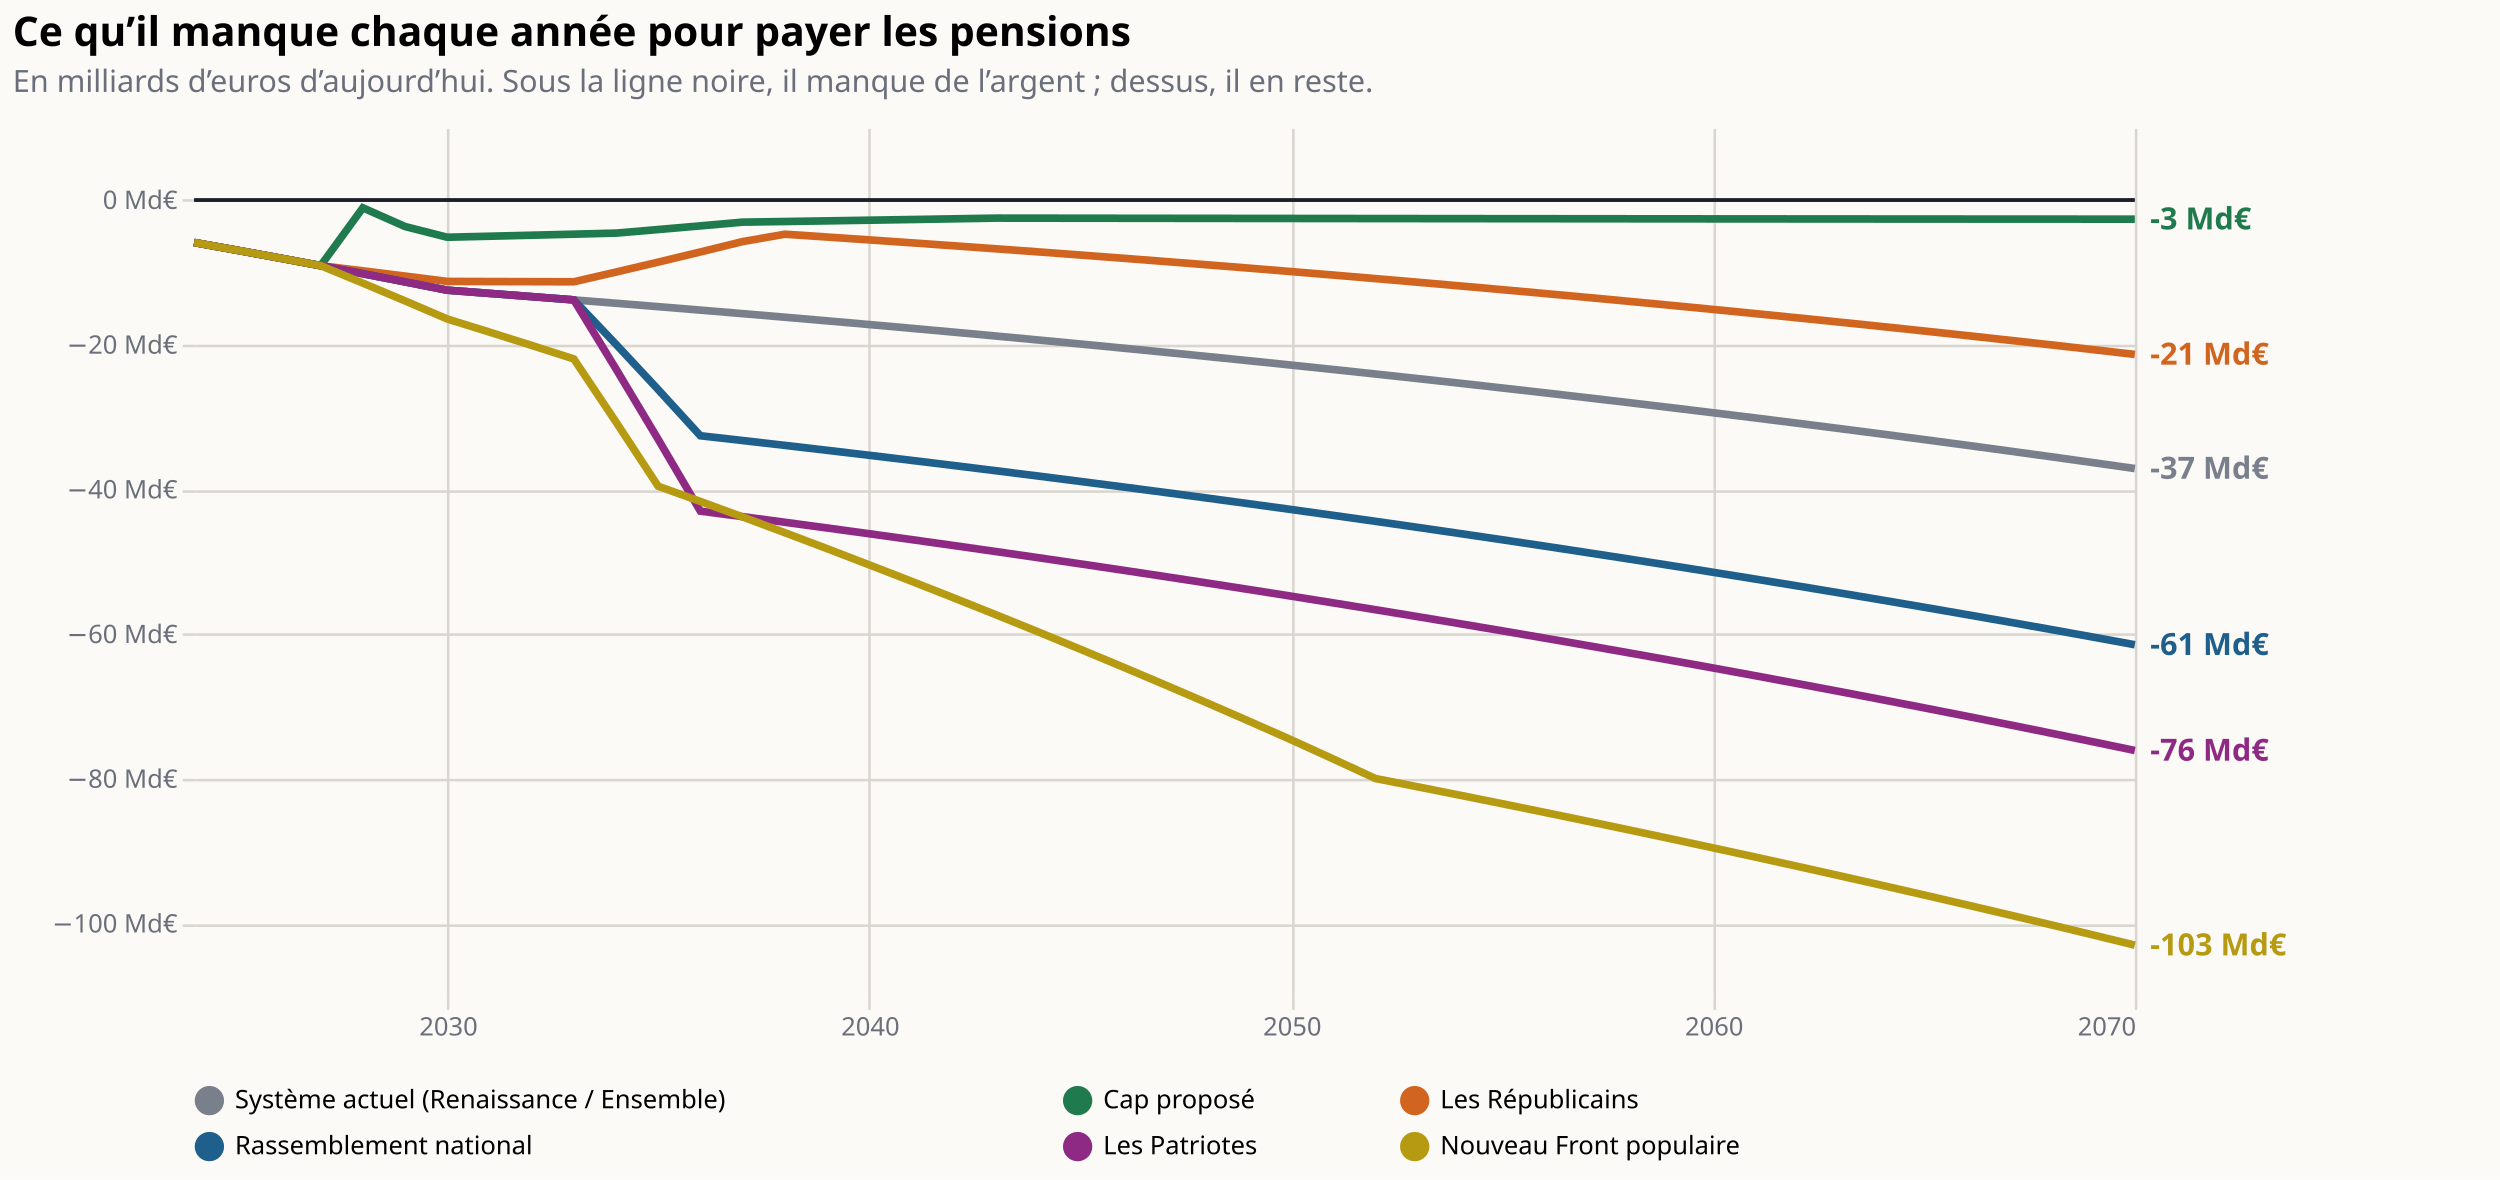
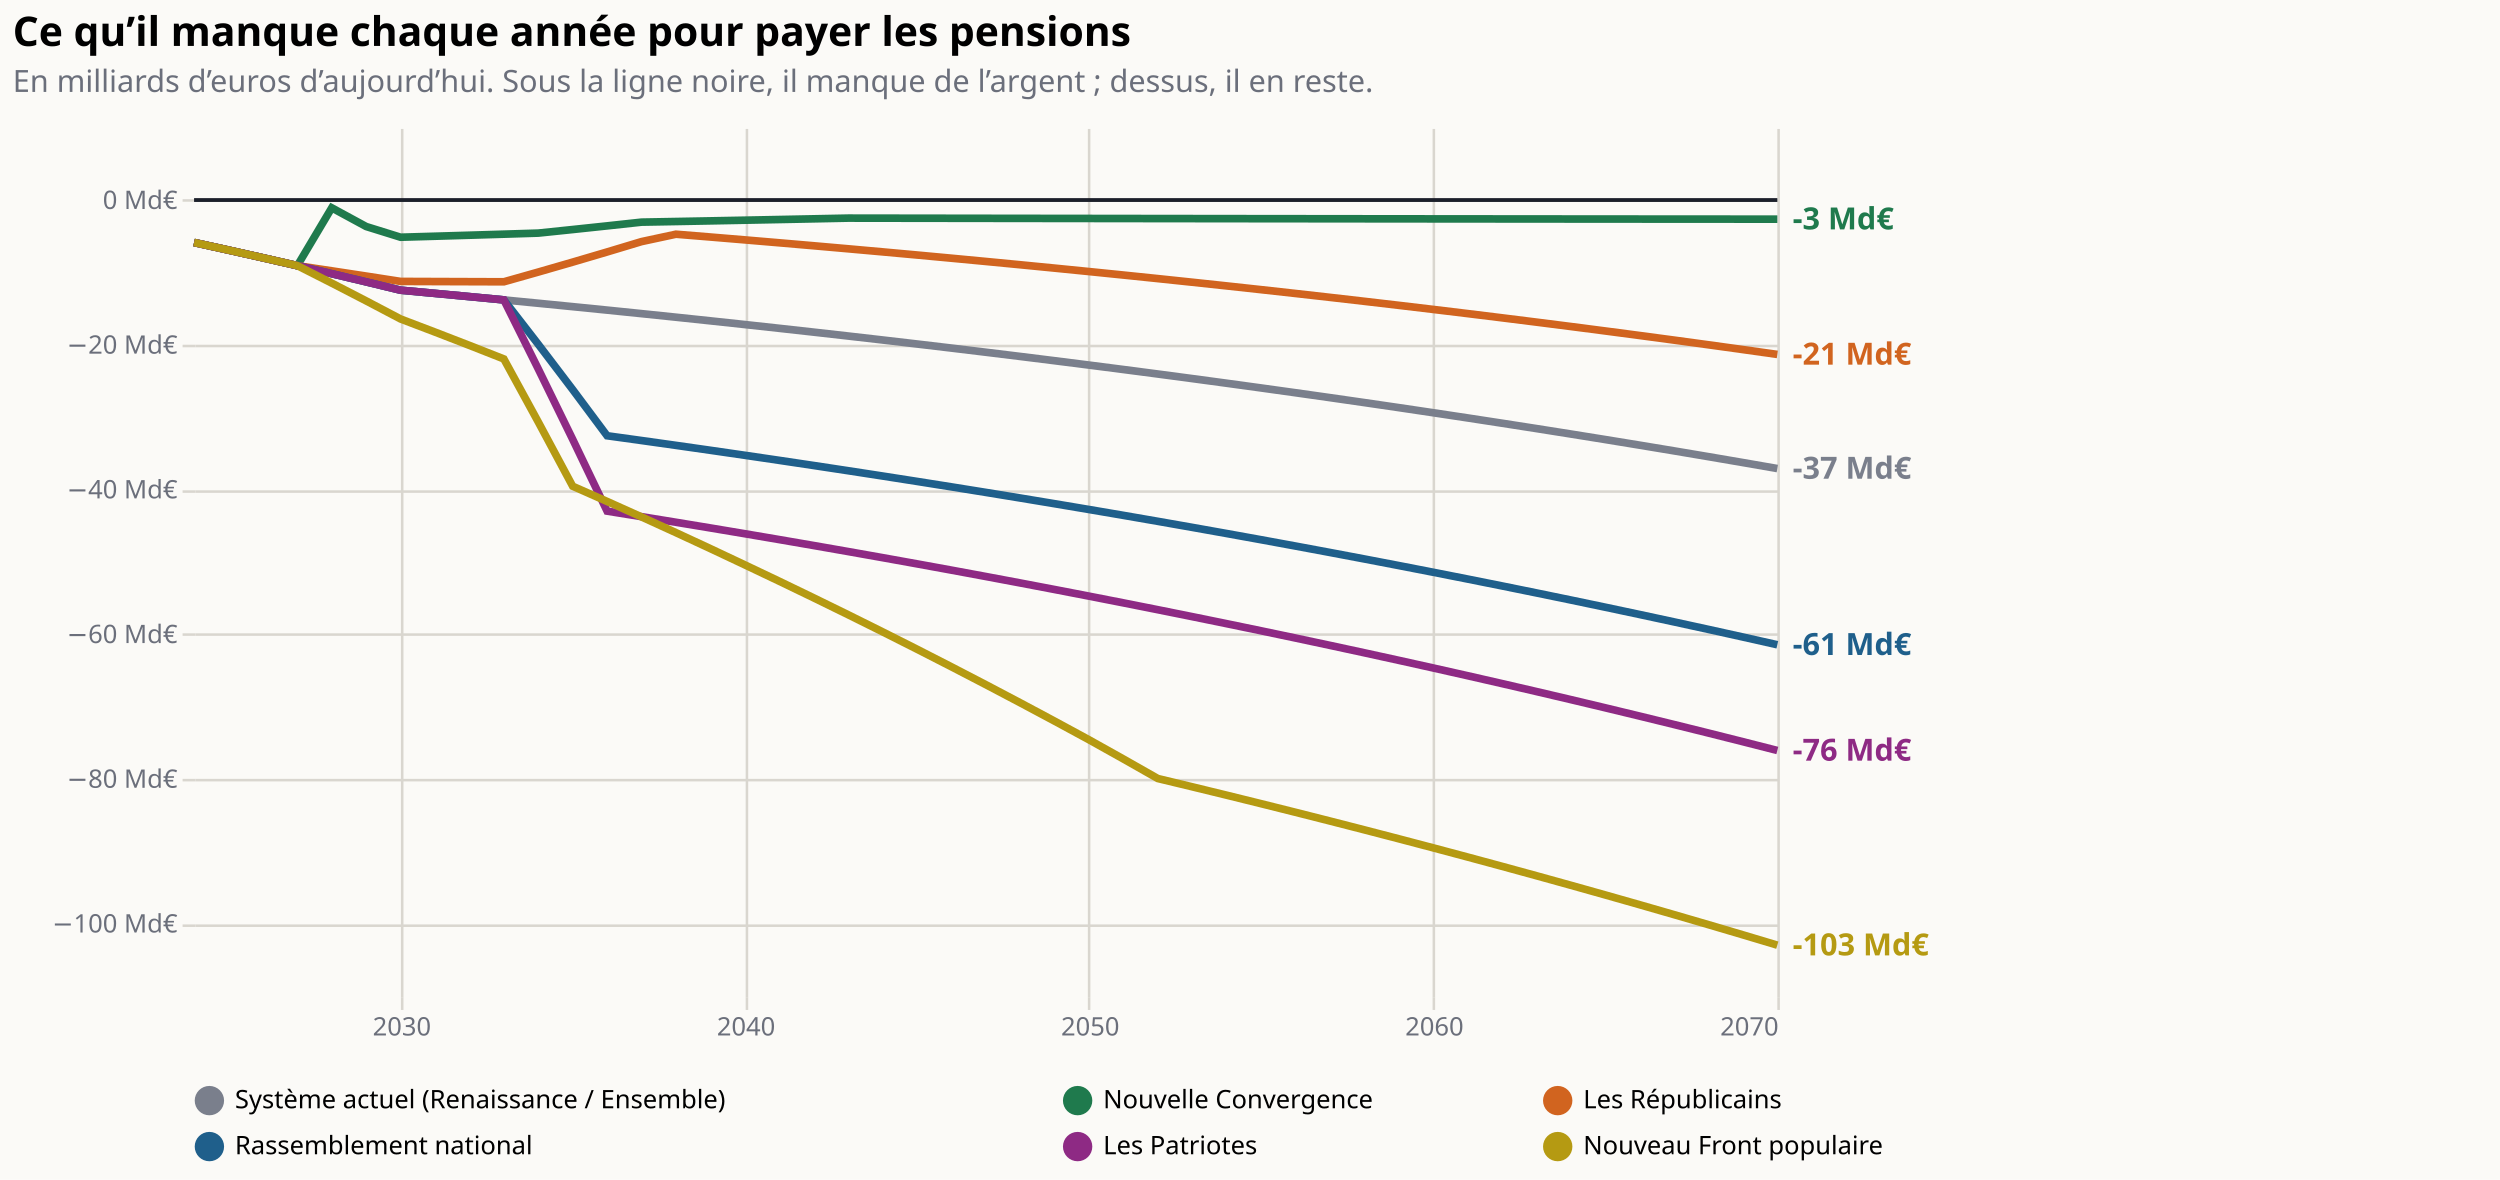
<svg xmlns="http://www.w3.org/2000/svg" version="1.1" class="marks" width="979" height="462" viewBox="0 0 979 462">
  <rect width="979" height="462" fill="#fbfaf7" />
  <g fill="none" stroke-miterlimit="4" transform="translate(76,50)">
    <g class="mark-group role-frame root" role="graphics-object" aria-roledescription="group mark container">
      <g transform="translate(0,0)">
-         <path class="background" aria-hidden="true" d="M0,0h760v340h-760Z" />
+         <path class="background" aria-hidden="true" d="M0,0h620v340h-620Z" />
        <g>
          <g class="mark-group role-axis" aria-hidden="true">
            <g transform="translate(0.5,340.5)">
              <path class="background" aria-hidden="true" d="M0,0h0v0h0Z" pointer-events="none" />
              <g>
                <g class="mark-rule role-axis-grid" pointer-events="none">
-                   <line transform="translate(99,-340)" x2="0" y2="340" stroke="#d9d6cf" stroke-width="1" opacity="1" />
-                   <line transform="translate(264,-340)" x2="0" y2="340" stroke="#d9d6cf" stroke-width="1" opacity="1" />
-                   <line transform="translate(430,-340)" x2="0" y2="340" stroke="#d9d6cf" stroke-width="1" opacity="1" />
-                   <line transform="translate(595,-340)" x2="0" y2="340" stroke="#d9d6cf" stroke-width="1" opacity="1" />
-                   <line transform="translate(760,-340)" x2="0" y2="340" stroke="#d9d6cf" stroke-width="1" opacity="1" />
+                   <line transform="translate(81,-340)" x2="0" y2="340" stroke="#d9d6cf" stroke-width="1" opacity="1" />
+                   <line transform="translate(216,-340)" x2="0" y2="340" stroke="#d9d6cf" stroke-width="1" opacity="1" />
+                   <line transform="translate(350,-340)" x2="0" y2="340" stroke="#d9d6cf" stroke-width="1" opacity="1" />
+                   <line transform="translate(485,-340)" x2="0" y2="340" stroke="#d9d6cf" stroke-width="1" opacity="1" />
+                   <line transform="translate(620,-340)" x2="0" y2="340" stroke="#d9d6cf" stroke-width="1" opacity="1" />
                </g>
              </g>
              <path class="foreground" aria-hidden="true" d="" pointer-events="none" display="none" />
            </g>
          </g>
          <g class="mark-group role-axis" aria-hidden="true">
            <g transform="translate(0.5,0.5)">
              <path class="background" aria-hidden="true" d="M0,0h0v0h0Z" pointer-events="none" />
              <g>
                <g class="mark-rule role-axis-grid" pointer-events="none">
-                   <line transform="translate(0,312)" x2="760" y2="0" stroke="#d9d6cf" stroke-width="1" opacity="1" />
-                   <line transform="translate(0,255)" x2="760" y2="0" stroke="#d9d6cf" stroke-width="1" opacity="1" />
-                   <line transform="translate(0,198)" x2="760" y2="0" stroke="#d9d6cf" stroke-width="1" opacity="1" />
-                   <line transform="translate(0,142)" x2="760" y2="0" stroke="#d9d6cf" stroke-width="1" opacity="1" />
-                   <line transform="translate(0,85)" x2="760" y2="0" stroke="#d9d6cf" stroke-width="1" opacity="1" />
-                   <line transform="translate(0,28)" x2="760" y2="0" stroke="#d9d6cf" stroke-width="1" opacity="1" />
+                   <line transform="translate(0,312)" x2="620" y2="0" stroke="#d9d6cf" stroke-width="1" opacity="1" />
+                   <line transform="translate(0,255)" x2="620" y2="0" stroke="#d9d6cf" stroke-width="1" opacity="1" />
+                   <line transform="translate(0,198)" x2="620" y2="0" stroke="#d9d6cf" stroke-width="1" opacity="1" />
+                   <line transform="translate(0,142)" x2="620" y2="0" stroke="#d9d6cf" stroke-width="1" opacity="1" />
+                   <line transform="translate(0,85)" x2="620" y2="0" stroke="#d9d6cf" stroke-width="1" opacity="1" />
+                   <line transform="translate(0,28)" x2="620" y2="0" stroke="#d9d6cf" stroke-width="1" opacity="1" />
                </g>
              </g>
              <path class="foreground" aria-hidden="true" d="" pointer-events="none" display="none" />
            </g>
          </g>
          <g class="mark-group role-axis" role="graphics-symbol" aria-roledescription="axis" aria-label="X-axis for a linear scale with values from 2024 to 2070">
            <g transform="translate(0.5,340.5)">
              <path class="background" aria-hidden="true" d="M0,0h0v0h0Z" pointer-events="none" />
              <g>
                <g class="mark-rule role-axis-tick" pointer-events="none">
-                   <line transform="translate(99,0)" x2="0" y2="5" stroke="#d9d6cf" stroke-width="1" opacity="1" />
-                   <line transform="translate(264,0)" x2="0" y2="5" stroke="#d9d6cf" stroke-width="1" opacity="1" />
-                   <line transform="translate(430,0)" x2="0" y2="5" stroke="#d9d6cf" stroke-width="1" opacity="1" />
-                   <line transform="translate(595,0)" x2="0" y2="5" stroke="#d9d6cf" stroke-width="1" opacity="1" />
-                   <line transform="translate(760,0)" x2="0" y2="5" stroke="#d9d6cf" stroke-width="1" opacity="1" />
+                   <line transform="translate(81,0)" x2="0" y2="5" stroke="#d9d6cf" stroke-width="1" opacity="1" />
+                   <line transform="translate(216,0)" x2="0" y2="5" stroke="#d9d6cf" stroke-width="1" opacity="1" />
+                   <line transform="translate(350,0)" x2="0" y2="5" stroke="#d9d6cf" stroke-width="1" opacity="1" />
+                   <line transform="translate(485,0)" x2="0" y2="5" stroke="#d9d6cf" stroke-width="1" opacity="1" />
+                   <line transform="translate(620,0)" x2="0" y2="5" stroke="#d9d6cf" stroke-width="1" opacity="1" />
                </g>
                <g class="mark-text role-axis-label" pointer-events="none">
-                   <text text-anchor="middle" transform="translate(99.13043,15)" font-family="system-ui, sans-serif" font-size="10px" fill="#6b6f7b" opacity="1">2030</text>
-                   <text text-anchor="middle" transform="translate(264.3478,15)" font-family="system-ui, sans-serif" font-size="10px" fill="#6b6f7b" opacity="1">2040</text>
-                   <text text-anchor="middle" transform="translate(429.5652,15)" font-family="system-ui, sans-serif" font-size="10px" fill="#6b6f7b" opacity="1">2050</text>
-                   <text text-anchor="middle" transform="translate(594.7826,15)" font-family="system-ui, sans-serif" font-size="10px" fill="#6b6f7b" opacity="1">2060</text>
-                   <text text-anchor="end" transform="translate(760,15)" font-family="system-ui, sans-serif" font-size="10px" fill="#6b6f7b" opacity="1">2070</text>
+                   <text text-anchor="middle" transform="translate(80.86957,15)" font-family="system-ui, sans-serif" font-size="10px" fill="#6b6f7b" opacity="1">2030</text>
+                   <text text-anchor="middle" transform="translate(215.6522,15)" font-family="system-ui, sans-serif" font-size="10px" fill="#6b6f7b" opacity="1">2040</text>
+                   <text text-anchor="middle" transform="translate(350.4348,15)" font-family="system-ui, sans-serif" font-size="10px" fill="#6b6f7b" opacity="1">2050</text>
+                   <text text-anchor="middle" transform="translate(485.2174,15)" font-family="system-ui, sans-serif" font-size="10px" fill="#6b6f7b" opacity="1">2060</text>
+                   <text text-anchor="end" transform="translate(620,15)" font-family="system-ui, sans-serif" font-size="10px" fill="#6b6f7b" opacity="1">2070</text>
                </g>
              </g>
              <path class="foreground" aria-hidden="true" d="" pointer-events="none" display="none" />
            </g>
          </g>
          <g class="mark-group role-axis" role="graphics-symbol" aria-roledescription="axis" aria-label="Y-axis for a linear scale with values from −110 to 10">
            <g transform="translate(0.5,0.5)">
              <path class="background" aria-hidden="true" d="M0,0h0v0h0Z" pointer-events="none" />
              <g>
                <g class="mark-rule role-axis-tick" pointer-events="none">
                  <line transform="translate(0,312)" x2="-5" y2="0" stroke="#d9d6cf" stroke-width="1" opacity="1" />
                  <line transform="translate(0,255)" x2="-5" y2="0" stroke="#d9d6cf" stroke-width="1" opacity="1" />
                  <line transform="translate(0,198)" x2="-5" y2="0" stroke="#d9d6cf" stroke-width="1" opacity="1" />
                  <line transform="translate(0,142)" x2="-5" y2="0" stroke="#d9d6cf" stroke-width="1" opacity="1" />
                  <line transform="translate(0,85)" x2="-5" y2="0" stroke="#d9d6cf" stroke-width="1" opacity="1" />
                  <line transform="translate(0,28)" x2="-5" y2="0" stroke="#d9d6cf" stroke-width="1" opacity="1" />
                </g>
                <g class="mark-text role-axis-label" pointer-events="none">
                  <text text-anchor="end" transform="translate(-7,314.6667)" font-family="system-ui, sans-serif" font-size="10px" fill="#6b6f7b" opacity="1">−100 Md€</text>
                  <text text-anchor="end" transform="translate(-7,258)" font-family="system-ui, sans-serif" font-size="10px" fill="#6b6f7b" opacity="1">−80 Md€</text>
                  <text text-anchor="end" transform="translate(-7,201.3333)" font-family="system-ui, sans-serif" font-size="10px" fill="#6b6f7b" opacity="1">−60 Md€</text>
                  <text text-anchor="end" transform="translate(-7,144.6667)" font-family="system-ui, sans-serif" font-size="10px" fill="#6b6f7b" opacity="1">−40 Md€</text>
                  <text text-anchor="end" transform="translate(-7,88)" font-family="system-ui, sans-serif" font-size="10px" fill="#6b6f7b" opacity="1">−20 Md€</text>
                  <text text-anchor="end" transform="translate(-7,31.33333)" font-family="system-ui, sans-serif" font-size="10px" fill="#6b6f7b" opacity="1">0 Md€</text>
                </g>
              </g>
              <path class="foreground" aria-hidden="true" d="" pointer-events="none" display="none" />
            </g>
          </g>
          <g class="mark-group role-scope layer_0_pathgroup" role="graphics-object" aria-roledescription="group mark container">
            <g transform="translate(0,0)">
-               <path class="background" aria-hidden="true" d="M0,0h760v340h-760Z" />
-               <g>
-                 <g class="mark-line role-mark layer_0_marks" role="graphics-object" aria-roledescription="line mark container">
-                   <path aria-label="annee: 2024; valeur: −5.8704; programme: Système actuel (Renaissance / Ensemble)" role="graphics-symbol" aria-roledescription="line mark" d="M0,44.966L16.522,47.932L33.043,50.956L49.565,54.039L66.087,57.18L82.609,60.382L99.13,63.645L115.652,64.89L132.174,66.156L148.696,67.444L165.217,68.754L181.739,70.086L198.261,71.441L214.783,72.818L231.304,74.219L247.826,75.643L264.348,77.091L280.87,78.564L297.391,80.061L313.913,81.583L330.435,83.13L346.957,84.703L363.478,86.302L380,87.927L396.522,89.579L413.043,91.258L429.565,92.965L446.087,94.699L462.609,96.461L479.13,98.252L495.652,100.073L512.174,101.922L528.696,103.801L545.217,105.711L561.739,107.651L578.261,109.622L594.783,111.625L611.304,113.66L627.826,115.727L644.348,117.827L660.87,119.96L677.391,122.127L693.913,124.328L710.435,126.564L726.957,128.834L743.478,131.141L760,133.483" stroke="#7a7f8c" stroke-width="3" />
-                 </g>
-               </g>
-               <path class="foreground" aria-hidden="true" d="" display="none" />
-             </g>
-             <g transform="translate(0,0)">
-               <path class="background" aria-hidden="true" d="M0,0h760v340h-760Z" />
-               <g>
-                 <g class="mark-line role-mark layer_0_marks" role="graphics-object" aria-roledescription="line mark container">
-                   <path aria-label="annee: 2024; valeur: −5.8704; programme: Cap proposé" role="graphics-symbol" aria-roledescription="line mark" d="M0,44.966L16.522,47.932L33.043,50.956L49.565,54.039L66.087,31.391L82.609,38.706L99.13,42.9L115.652,42.51L132.174,42.112L148.696,41.704L165.217,41.286L181.739,39.885L198.261,38.454L214.783,36.994L231.304,36.746L247.826,36.492L264.348,36.232L280.87,35.966L297.391,35.695L313.913,35.417L330.435,35.437L346.957,35.456L363.478,35.476L380,35.495L396.522,35.514L413.043,35.532L429.565,35.55L446.087,35.568L462.609,35.586L479.13,35.603L495.652,35.619L512.174,35.636L528.696,35.651L545.217,35.667L561.739,35.682L578.261,35.696L594.783,35.711L611.304,35.724L627.826,35.738L644.348,35.75L660.87,35.763L677.391,35.774L693.913,35.786L710.435,35.796L726.957,35.806L743.478,35.816L760,35.825" stroke="#1f7a4d" stroke-width="3" />
-                 </g>
-               </g>
-               <path class="foreground" aria-hidden="true" d="" display="none" />
-             </g>
-             <g transform="translate(0,0)">
-               <path class="background" aria-hidden="true" d="M0,0h760v340h-760Z" />
-               <g>
-                 <g class="mark-line role-mark layer_0_marks" role="graphics-object" aria-roledescription="line mark container">
-                   <path aria-label="annee: 2024; valeur: −5.8704; programme: Les Républicains" role="graphics-symbol" aria-roledescription="line mark" d="M0,44.966L16.522,47.932L33.043,50.956L49.565,54.039L66.087,56.055L82.609,58.11L99.13,60.203L115.652,60.254L132.174,60.303L148.696,60.35L165.217,56.536L181.739,52.643L198.261,48.669L214.783,44.613L231.304,41.717L247.826,42.816L264.348,43.936L280.87,45.077L297.391,46.239L313.913,47.423L330.435,48.629L346.957,49.856L363.478,51.107L380,52.38L396.522,53.676L413.043,54.996L429.565,56.34L446.087,57.708L462.609,59.101L479.13,60.518L495.652,61.961L512.174,63.429L528.696,64.924L545.217,66.445L561.739,67.992L578.261,69.567L594.783,71.169L611.304,72.799L627.826,74.458L644.348,76.145L660.87,77.861L677.391,79.607L693.913,81.383L710.435,83.189L726.957,85.026L743.478,86.894L760,88.794" stroke="#d1641f" stroke-width="3" />
-                 </g>
-               </g>
-               <path class="foreground" aria-hidden="true" d="" display="none" />
-             </g>
-             <g transform="translate(0,0)">
-               <path class="background" aria-hidden="true" d="M0,0h760v340h-760Z" />
-               <g>
-                 <g class="mark-line role-mark layer_0_marks" role="graphics-object" aria-roledescription="line mark container">
-                   <path aria-label="annee: 2024; valeur: −5.8704; programme: Rassemblement national" role="graphics-symbol" aria-roledescription="line mark" d="M0,44.966L16.522,47.932L33.043,50.956L49.565,54.039L66.087,57.18L82.609,60.382L99.13,63.645L115.652,64.89L132.174,66.156L148.696,67.444L165.217,84.83L181.739,102.56L198.261,120.639L214.783,122.508L231.304,124.406L247.826,126.332L264.348,128.288L280.87,130.272L297.391,132.286L313.913,134.33L330.435,136.405L346.957,138.511L363.478,140.648L380,142.816L396.522,145.017L413.043,147.251L429.565,149.517L446.087,151.817L462.609,154.15L479.13,156.518L495.652,158.921L512.174,161.359L528.696,163.833L545.217,166.343L561.739,168.889L578.261,171.473L594.783,174.094L611.304,176.754L627.826,179.452L644.348,182.189L660.87,184.965L677.391,187.782L693.913,190.64L710.435,193.539L726.957,196.479L743.478,199.462L760,202.488" stroke="#1f5f8b" stroke-width="3" />
-                 </g>
-               </g>
-               <path class="foreground" aria-hidden="true" d="" display="none" />
-             </g>
-             <g transform="translate(0,0)">
-               <path class="background" aria-hidden="true" d="M0,0h760v340h-760Z" />
-               <g>
-                 <g class="mark-line role-mark layer_0_marks" role="graphics-object" aria-roledescription="line mark container">
-                   <path aria-label="annee: 2024; valeur: −5.8704; programme: Les Patriotes" role="graphics-symbol" aria-roledescription="line mark" d="M0,44.966L16.522,47.932L33.043,50.956L49.565,54.039L66.087,57.18L82.609,60.382L99.13,63.645L115.652,64.89L132.174,66.156L148.696,67.444L165.217,94.476L181.739,122.045L198.261,150.158L214.783,152.323L231.304,154.519L247.826,156.746L264.348,159.005L280.87,161.297L297.391,163.621L313.913,165.979L330.435,168.37L346.957,170.795L363.478,173.255L380,175.75L396.522,178.28L413.043,180.846L429.565,183.448L446.087,186.087L462.609,188.764L479.13,191.478L495.652,194.23L512.174,197.021L528.696,199.852L545.217,202.722L561.739,205.632L578.261,208.583L594.783,211.576L611.304,214.61L627.826,217.686L644.348,220.806L660.87,223.969L677.391,227.176L693.913,230.427L710.435,233.724L726.957,237.066L743.478,240.455L760,243.89" stroke="#8e2a84" stroke-width="3" />
-                 </g>
-               </g>
-               <path class="foreground" aria-hidden="true" d="" display="none" />
-             </g>
-             <g transform="translate(0,0)">
-               <path class="background" aria-hidden="true" d="M0,0h760v340h-760Z" />
-               <g>
-                 <g class="mark-line role-mark layer_0_marks" role="graphics-object" aria-roledescription="line mark container">
-                   <path aria-label="annee: 2024; valeur: −5.8704; programme: Nouveau Front populaire" role="graphics-symbol" aria-roledescription="line mark" d="M0,44.966L16.522,47.932L33.043,50.956L49.565,54.039L66.087,60.873L82.609,67.832L99.13,74.917L115.652,80.046L132.174,85.262L148.696,90.566L165.217,115.249L181.739,140.408L198.261,146.371L214.783,152.429L231.304,158.584L247.826,164.838L264.348,171.191L280.87,177.601L297.391,184.105L313.913,190.706L330.435,197.404L346.957,204.199L363.478,211.094L380,218.089L396.522,225.185L413.043,232.384L429.565,239.686L446.087,247.218L462.609,254.87L479.13,258.112L495.652,261.396L512.174,264.723L528.696,268.093L545.217,271.507L561.739,274.965L578.261,278.468L594.783,282.017L611.304,285.611L627.826,289.252L644.348,292.94L660.87,296.676L677.391,300.46L693.913,304.292L710.435,308.175L726.957,312.107L743.478,316.09L760,320.124" stroke="#b59a12" stroke-width="3" />
+               <path class="background" aria-hidden="true" d="M0,0h620v340h-620Z" />
+               <g>
+                 <g class="mark-line role-mark layer_0_marks" role="graphics-object" aria-roledescription="line mark container">
+                   <path aria-label="annee: 2024; valeur: −5.8704; programme: Système actuel (Renaissance / Ensemble)" role="graphics-symbol" aria-roledescription="line mark" d="M0,44.966L13.478,47.932L26.957,50.956L40.435,54.039L53.913,57.18L67.391,60.382L80.87,63.645L94.348,64.89L107.826,66.156L121.304,67.444L134.783,68.754L148.261,70.086L161.739,71.441L175.217,72.818L188.696,74.219L202.174,75.643L215.652,77.091L229.13,78.564L242.609,80.061L256.087,81.583L269.565,83.13L283.043,84.703L296.522,86.302L310,87.927L323.478,89.579L336.957,91.258L350.435,92.965L363.913,94.699L377.391,96.461L390.87,98.252L404.348,100.073L417.826,101.922L431.304,103.801L444.783,105.711L458.261,107.651L471.739,109.622L485.217,111.625L498.696,113.66L512.174,115.727L525.652,117.827L539.13,119.96L552.609,122.127L566.087,124.328L579.565,126.564L593.043,128.834L606.522,131.141L620,133.483" stroke="#7a7f8c" stroke-width="3" />
+                 </g>
+               </g>
+               <path class="foreground" aria-hidden="true" d="" display="none" />
+             </g>
+             <g transform="translate(0,0)">
+               <path class="background" aria-hidden="true" d="M0,0h620v340h-620Z" />
+               <g>
+                 <g class="mark-line role-mark layer_0_marks" role="graphics-object" aria-roledescription="line mark container">
+                   <path aria-label="annee: 2024; valeur: −5.8704; programme: Nouvelle Convergence" role="graphics-symbol" aria-roledescription="line mark" d="M0,44.966L13.478,47.932L26.957,50.956L40.435,54.039L53.913,31.391L67.391,38.706L80.87,42.9L94.348,42.51L107.826,42.112L121.304,41.704L134.783,41.286L148.261,39.885L161.739,38.454L175.217,36.994L188.696,36.746L202.174,36.492L215.652,36.232L229.13,35.966L242.609,35.695L256.087,35.417L269.565,35.437L283.043,35.456L296.522,35.476L310,35.495L323.478,35.514L336.957,35.532L350.435,35.55L363.913,35.568L377.391,35.586L390.87,35.603L404.348,35.619L417.826,35.636L431.304,35.651L444.783,35.667L458.261,35.682L471.739,35.696L485.217,35.711L498.696,35.724L512.174,35.738L525.652,35.75L539.13,35.763L552.609,35.774L566.087,35.786L579.565,35.796L593.043,35.806L606.522,35.816L620,35.825" stroke="#1f7a4d" stroke-width="3" />
+                 </g>
+               </g>
+               <path class="foreground" aria-hidden="true" d="" display="none" />
+             </g>
+             <g transform="translate(0,0)">
+               <path class="background" aria-hidden="true" d="M0,0h620v340h-620Z" />
+               <g>
+                 <g class="mark-line role-mark layer_0_marks" role="graphics-object" aria-roledescription="line mark container">
+                   <path aria-label="annee: 2024; valeur: −5.8704; programme: Les Républicains" role="graphics-symbol" aria-roledescription="line mark" d="M0,44.966L13.478,47.932L26.957,50.956L40.435,54.039L53.913,56.055L67.391,58.11L80.87,60.203L94.348,60.254L107.826,60.303L121.304,60.35L134.783,56.536L148.261,52.643L161.739,48.669L175.217,44.613L188.696,41.717L202.174,42.816L215.652,43.936L229.13,45.077L242.609,46.239L256.087,47.423L269.565,48.629L283.043,49.856L296.522,51.107L310,52.38L323.478,53.676L336.957,54.996L350.435,56.34L363.913,57.708L377.391,59.101L390.87,60.518L404.348,61.961L417.826,63.429L431.304,64.924L444.783,66.445L458.261,67.992L471.739,69.567L485.217,71.169L498.696,72.799L512.174,74.458L525.652,76.145L539.13,77.861L552.609,79.607L566.087,81.383L579.565,83.189L593.043,85.026L606.522,86.894L620,88.794" stroke="#d1641f" stroke-width="3" />
+                 </g>
+               </g>
+               <path class="foreground" aria-hidden="true" d="" display="none" />
+             </g>
+             <g transform="translate(0,0)">
+               <path class="background" aria-hidden="true" d="M0,0h620v340h-620Z" />
+               <g>
+                 <g class="mark-line role-mark layer_0_marks" role="graphics-object" aria-roledescription="line mark container">
+                   <path aria-label="annee: 2024; valeur: −5.8704; programme: Rassemblement national" role="graphics-symbol" aria-roledescription="line mark" d="M0,44.966L13.478,47.932L26.957,50.956L40.435,54.039L53.913,57.18L67.391,60.382L80.87,63.645L94.348,64.89L107.826,66.156L121.304,67.444L134.783,84.83L148.261,102.56L161.739,120.639L175.217,122.508L188.696,124.406L202.174,126.332L215.652,128.288L229.13,130.272L242.609,132.286L256.087,134.33L269.565,136.405L283.043,138.511L296.522,140.648L310,142.816L323.478,145.017L336.957,147.251L350.435,149.517L363.913,151.817L377.391,154.15L390.87,156.518L404.348,158.921L417.826,161.359L431.304,163.833L444.783,166.343L458.261,168.889L471.739,171.473L485.217,174.094L498.696,176.754L512.174,179.452L525.652,182.189L539.13,184.965L552.609,187.782L566.087,190.64L579.565,193.539L593.043,196.479L606.522,199.462L620,202.488" stroke="#1f5f8b" stroke-width="3" />
+                 </g>
+               </g>
+               <path class="foreground" aria-hidden="true" d="" display="none" />
+             </g>
+             <g transform="translate(0,0)">
+               <path class="background" aria-hidden="true" d="M0,0h620v340h-620Z" />
+               <g>
+                 <g class="mark-line role-mark layer_0_marks" role="graphics-object" aria-roledescription="line mark container">
+                   <path aria-label="annee: 2024; valeur: −5.8704; programme: Les Patriotes" role="graphics-symbol" aria-roledescription="line mark" d="M0,44.966L13.478,47.932L26.957,50.956L40.435,54.039L53.913,57.18L67.391,60.382L80.87,63.645L94.348,64.89L107.826,66.156L121.304,67.444L134.783,94.476L148.261,122.045L161.739,150.158L175.217,152.323L188.696,154.519L202.174,156.746L215.652,159.005L229.13,161.297L242.609,163.621L256.087,165.979L269.565,168.37L283.043,170.795L296.522,173.255L310,175.75L323.478,178.28L336.957,180.846L350.435,183.448L363.913,186.087L377.391,188.764L390.87,191.478L404.348,194.23L417.826,197.021L431.304,199.852L444.783,202.722L458.261,205.632L471.739,208.583L485.217,211.576L498.696,214.61L512.174,217.686L525.652,220.806L539.13,223.969L552.609,227.176L566.087,230.427L579.565,233.724L593.043,237.066L606.522,240.455L620,243.89" stroke="#8e2a84" stroke-width="3" />
+                 </g>
+               </g>
+               <path class="foreground" aria-hidden="true" d="" display="none" />
+             </g>
+             <g transform="translate(0,0)">
+               <path class="background" aria-hidden="true" d="M0,0h620v340h-620Z" />
+               <g>
+                 <g class="mark-line role-mark layer_0_marks" role="graphics-object" aria-roledescription="line mark container">
+                   <path aria-label="annee: 2024; valeur: −5.8704; programme: Nouveau Front populaire" role="graphics-symbol" aria-roledescription="line mark" d="M0,44.966L13.478,47.932L26.957,50.956L40.435,54.039L53.913,60.873L67.391,67.832L80.87,74.917L94.348,80.046L107.826,85.262L121.304,90.566L134.783,115.249L148.261,140.408L161.739,146.371L175.217,152.429L188.696,158.584L202.174,164.838L215.652,171.191L229.13,177.601L242.609,184.105L256.087,190.706L269.565,197.404L283.043,204.199L296.522,211.094L310,218.089L323.478,225.185L336.957,232.384L350.435,239.686L363.913,247.218L377.391,254.87L390.87,258.112L404.348,261.396L417.826,264.723L431.304,268.093L444.783,271.507L458.261,274.965L471.739,278.468L485.217,282.017L498.696,285.611L512.174,289.252L525.652,292.94L539.13,296.676L552.609,300.46L566.087,304.292L579.565,308.175L593.043,312.107L606.522,316.09L620,320.124" stroke="#b59a12" stroke-width="3" />
                </g>
              </g>
              <path class="foreground" aria-hidden="true" d="" display="none" />
            </g>
          </g>
          <g class="mark-rule role-mark layer_1_marks" role="graphics-object" aria-roledescription="rule mark container">
-             <line aria-label="y: 0" role="graphics-symbol" aria-roledescription="rule mark" transform="translate(0,28.33333)" x2="760" y2="0" stroke="#1b1f2a" stroke-width="1.5" />
+             <line aria-label="y: 0" role="graphics-symbol" aria-roledescription="rule mark" transform="translate(0,28.33333)" x2="620" y2="0" stroke="#1b1f2a" stroke-width="1.5" />
          </g>
          <g class="mark-text role-mark layer_2_marks" role="graphics-object" aria-roledescription="text mark container">
-             <text aria-label="annee: 2070; valeur: −37.1117026426; programme: Système actuel (Renaissance / Ensemble); etiquette: -37 Md€" role="graphics-symbol" aria-roledescription="text mark" text-anchor="start" transform="translate(766,137.4832)" font-family="system-ui, sans-serif" font-size="12px" font-weight="bold" fill="#7a7f8c">-37 Md€</text>
-             <text aria-label="annee: 2070; valeur: −2.64420881328; programme: Cap proposé; etiquette: -3 Md€" role="graphics-symbol" aria-roledescription="text mark" text-anchor="start" transform="translate(766,39.82526)" font-family="system-ui, sans-serif" font-size="12px" font-weight="bold" fill="#1f7a4d">-3 Md€</text>
-             <text aria-label="annee: 2070; valeur: −21.3392290195; programme: Les Républicains; etiquette: -21 Md€" role="graphics-symbol" aria-roledescription="text mark" text-anchor="start" transform="translate(766,92.79448)" font-family="system-ui, sans-serif" font-size="12px" font-weight="bold" fill="#d1641f">-21 Md€</text>
-             <text aria-label="annee: 2070; valeur: −61.4662575018; programme: Rassemblement national; etiquette: -61 Md€" role="graphics-symbol" aria-roledescription="text mark" text-anchor="start" transform="translate(766,206.4877)" font-family="system-ui, sans-serif" font-size="12px" font-weight="bold" fill="#1f5f8b">-61 Md€</text>
-             <text aria-label="annee: 2070; valeur: −76.0789904173; programme: Les Patriotes; etiquette: -76 Md€" role="graphics-symbol" aria-roledescription="text mark" text-anchor="start" transform="translate(766,247.8905)" font-family="system-ui, sans-serif" font-size="12px" font-weight="bold" fill="#8e2a84">-76 Md€</text>
-             <text aria-label="annee: 2070; valeur: −102.984974833; programme: Nouveau Front populaire; etiquette: -103 Md€" role="graphics-symbol" aria-roledescription="text mark" text-anchor="start" transform="translate(766,324.1241)" font-family="system-ui, sans-serif" font-size="12px" font-weight="bold" fill="#b59a12">-103 Md€</text>
-           </g>
-           <g class="mark-group role-legend" role="graphics-symbol" aria-roledescription="legend" aria-label="Symbol legend for fill color and stroke color with 6 values: Système actuel (Renaissance / Ensemble), Cap proposé, Les Républicains, Rassemblement national, Les Patriotes, Nouveau Front populaire">
+             <text aria-label="annee: 2070; valeur: −37.1117026426; programme: Système actuel (Renaissance / Ensemble); etiquette: -37 Md€" role="graphics-symbol" aria-roledescription="text mark" text-anchor="start" transform="translate(626,137.4832)" font-family="system-ui, sans-serif" font-size="12px" font-weight="bold" fill="#7a7f8c">-37 Md€</text>
+             <text aria-label="annee: 2070; valeur: −2.64420881328; programme: Nouvelle Convergence; etiquette: -3 Md€" role="graphics-symbol" aria-roledescription="text mark" text-anchor="start" transform="translate(626,39.82526)" font-family="system-ui, sans-serif" font-size="12px" font-weight="bold" fill="#1f7a4d">-3 Md€</text>
+             <text aria-label="annee: 2070; valeur: −21.3392290195; programme: Les Républicains; etiquette: -21 Md€" role="graphics-symbol" aria-roledescription="text mark" text-anchor="start" transform="translate(626,92.79448)" font-family="system-ui, sans-serif" font-size="12px" font-weight="bold" fill="#d1641f">-21 Md€</text>
+             <text aria-label="annee: 2070; valeur: −61.4662575018; programme: Rassemblement national; etiquette: -61 Md€" role="graphics-symbol" aria-roledescription="text mark" text-anchor="start" transform="translate(626,206.4877)" font-family="system-ui, sans-serif" font-size="12px" font-weight="bold" fill="#1f5f8b">-61 Md€</text>
+             <text aria-label="annee: 2070; valeur: −76.0789904173; programme: Les Patriotes; etiquette: -76 Md€" role="graphics-symbol" aria-roledescription="text mark" text-anchor="start" transform="translate(626,247.8905)" font-family="system-ui, sans-serif" font-size="12px" font-weight="bold" fill="#8e2a84">-76 Md€</text>
+             <text aria-label="annee: 2070; valeur: −102.984974833; programme: Nouveau Front populaire; etiquette: -103 Md€" role="graphics-symbol" aria-roledescription="text mark" text-anchor="start" transform="translate(626,324.1241)" font-family="system-ui, sans-serif" font-size="12px" font-weight="bold" fill="#b59a12">-103 Md€</text>
+           </g>
+           <g class="mark-group role-legend" role="graphics-symbol" aria-roledescription="legend" aria-label="Symbol legend for fill color and stroke color with 6 values: Système actuel (Renaissance / Ensemble), Nouvelle Convergence, Les Républicains, Rassemblement national, Les Patriotes, Nouveau Front populaire">
            <g transform="translate(0,375)">
-               <path class="background" aria-hidden="true" d="M0,0h672v32h-672Z" pointer-events="none" />
+               <path class="background" aria-hidden="true" d="M0,0h728v32h-728Z" pointer-events="none" />
              <g>
                <g class="mark-group role-legend-entry">
                  <g transform="translate(0,0)">
                    <path class="background" aria-hidden="true" d="M0,0h0v0h0Z" pointer-events="none" />
                    <g>
                      <g class="mark-group role-scope" role="graphics-object" aria-roledescription="group mark container">
                        <g transform="translate(0,0)">
                          <path class="background" aria-hidden="true" d="M0,0h328v14h-328Z" pointer-events="none" opacity="1" />
                          <g>
                            <g class="mark-symbol role-legend-symbol" pointer-events="none">
                              <path transform="translate(6,6)" d="M5,0A5,5,0,1,1,-5,0A5,5,0,1,1,5,0" fill="#7a7f8c" stroke="#7a7f8c" stroke-width="1.5" opacity="1" />
                            </g>
                            <g class="mark-text role-legend-label" pointer-events="none">
                              <text text-anchor="start" transform="translate(16,9)" font-family="system-ui, sans-serif" font-size="10px" fill="#000" opacity="1">Système actuel (Renaissance / Ensemble)</text>
                            </g>
                          </g>
                          <path class="foreground" aria-hidden="true" d="" pointer-events="none" display="none" />
                        </g>
                        <g transform="translate(340,0)">
-                           <path class="background" aria-hidden="true" d="M0,0h120v14h-120Z" pointer-events="none" opacity="1" />
+                           <path class="background" aria-hidden="true" d="M0,0h176v14h-176Z" pointer-events="none" opacity="1" />
                          <g>
                            <g class="mark-symbol role-legend-symbol" pointer-events="none">
                              <path transform="translate(6,6)" d="M5,0A5,5,0,1,1,-5,0A5,5,0,1,1,5,0" fill="#1f7a4d" stroke="#1f7a4d" stroke-width="1.5" opacity="1" />
                            </g>
                            <g class="mark-text role-legend-label" pointer-events="none">
-                               <text text-anchor="start" transform="translate(16,9)" font-family="system-ui, sans-serif" font-size="10px" fill="#000" opacity="1">Cap proposé</text>
-                             </g>
-                           </g>
-                           <path class="foreground" aria-hidden="true" d="" pointer-events="none" display="none" />
-                         </g>
-                         <g transform="translate(472,0)">
+                               <text text-anchor="start" transform="translate(16,9)" font-family="system-ui, sans-serif" font-size="10px" fill="#000" opacity="1">Nouvelle Convergence</text>
+                             </g>
+                           </g>
+                           <path class="foreground" aria-hidden="true" d="" pointer-events="none" display="none" />
+                         </g>
+                         <g transform="translate(528,0)">
                          <path class="background" aria-hidden="true" d="M0,0h200v14h-200Z" pointer-events="none" opacity="1" />
                          <g>
                            <g class="mark-symbol role-legend-symbol" pointer-events="none">
                              <path transform="translate(6,6)" d="M5,0A5,5,0,1,1,-5,0A5,5,0,1,1,5,0" fill="#d1641f" stroke="#d1641f" stroke-width="1.5" opacity="1" />
                            </g>
                            <g class="mark-text role-legend-label" pointer-events="none">
                              <text text-anchor="start" transform="translate(16,9)" font-family="system-ui, sans-serif" font-size="10px" fill="#000" opacity="1">Les Républicains</text>
                            </g>
                          </g>
                          <path class="foreground" aria-hidden="true" d="" pointer-events="none" display="none" />
                        </g>
                        <g transform="translate(0,18)">
                          <path class="background" aria-hidden="true" d="M0,0h328v14h-328Z" pointer-events="none" opacity="1" />
                          <g>
                            <g class="mark-symbol role-legend-symbol" pointer-events="none">
                              <path transform="translate(6,6)" d="M5,0A5,5,0,1,1,-5,0A5,5,0,1,1,5,0" fill="#1f5f8b" stroke="#1f5f8b" stroke-width="1.5" opacity="1" />
                            </g>
                            <g class="mark-text role-legend-label" pointer-events="none">
                              <text text-anchor="start" transform="translate(16,9)" font-family="system-ui, sans-serif" font-size="10px" fill="#000" opacity="1">Rassemblement national</text>
                            </g>
                          </g>
                          <path class="foreground" aria-hidden="true" d="" pointer-events="none" display="none" />
                        </g>
                        <g transform="translate(340,18)">
-                           <path class="background" aria-hidden="true" d="M0,0h120v14h-120Z" pointer-events="none" opacity="1" />
+                           <path class="background" aria-hidden="true" d="M0,0h176v14h-176Z" pointer-events="none" opacity="1" />
                          <g>
                            <g class="mark-symbol role-legend-symbol" pointer-events="none">
                              <path transform="translate(6,6)" d="M5,0A5,5,0,1,1,-5,0A5,5,0,1,1,5,0" fill="#8e2a84" stroke="#8e2a84" stroke-width="1.5" opacity="1" />
                            </g>
                            <g class="mark-text role-legend-label" pointer-events="none">
                              <text text-anchor="start" transform="translate(16,9)" font-family="system-ui, sans-serif" font-size="10px" fill="#000" opacity="1">Les Patriotes</text>
                            </g>
                          </g>
                          <path class="foreground" aria-hidden="true" d="" pointer-events="none" display="none" />
                        </g>
-                         <g transform="translate(472,18)">
+                         <g transform="translate(528,18)">
                          <path class="background" aria-hidden="true" d="M0,0h200v14h-200Z" pointer-events="none" opacity="1" />
                          <g>
                            <g class="mark-symbol role-legend-symbol" pointer-events="none">
                              <path transform="translate(6,6)" d="M5,0A5,5,0,1,1,-5,0A5,5,0,1,1,5,0" fill="#b59a12" stroke="#b59a12" stroke-width="1.5" opacity="1" />
                            </g>
                            <g class="mark-text role-legend-label" pointer-events="none">
                              <text text-anchor="start" transform="translate(16,9)" font-family="system-ui, sans-serif" font-size="10px" fill="#000" opacity="1">Nouveau Front populaire</text>
                            </g>
                          </g>
                          <path class="foreground" aria-hidden="true" d="" pointer-events="none" display="none" />
                        </g>
                      </g>
                    </g>
                    <path class="foreground" aria-hidden="true" d="" pointer-events="none" display="none" />
                  </g>
                </g>
              </g>
              <path class="foreground" aria-hidden="true" d="" pointer-events="none" display="none" />
            </g>
          </g>
          <g class="mark-group role-title">
            <g transform="translate(-71,-45)">
              <path class="background" aria-hidden="true" d="M0,0h0v0h0Z" pointer-events="none" />
              <g>
                <g class="mark-text role-title-text" role="graphics-symbol" aria-roledescription="title" aria-label="Title text 'Ce qu’il manque chaque année pour payer les pensions'" pointer-events="none">
                  <text text-anchor="start" transform="translate(0,13)" font-family="system-ui, sans-serif" font-size="16px" font-weight="bold" fill="#000" opacity="1">Ce qu’il manque chaque année pour payer les pensions</text>
                </g>
                <g class="mark-text role-title-subtitle" role="graphics-symbol" aria-roledescription="subtitle" aria-label="Subtitle text 'En milliards d’euros d’aujourd’hui. Sous la ligne noire, il manque de l’argent ; dessus, il en reste.'" pointer-events="none">
                  <text text-anchor="start" transform="translate(0,31)" font-family="system-ui, sans-serif" font-size="12px" fill="#6b6f7b" opacity="1">En milliards d’euros d’aujourd’hui. Sous la ligne noire, il manque de l’argent ; dessus, il en reste.</text>
                </g>
              </g>
              <path class="foreground" aria-hidden="true" d="" pointer-events="none" display="none" />
            </g>
          </g>
        </g>
        <path class="foreground" aria-hidden="true" d="" display="none" />
      </g>
    </g>
  </g>
</svg>
